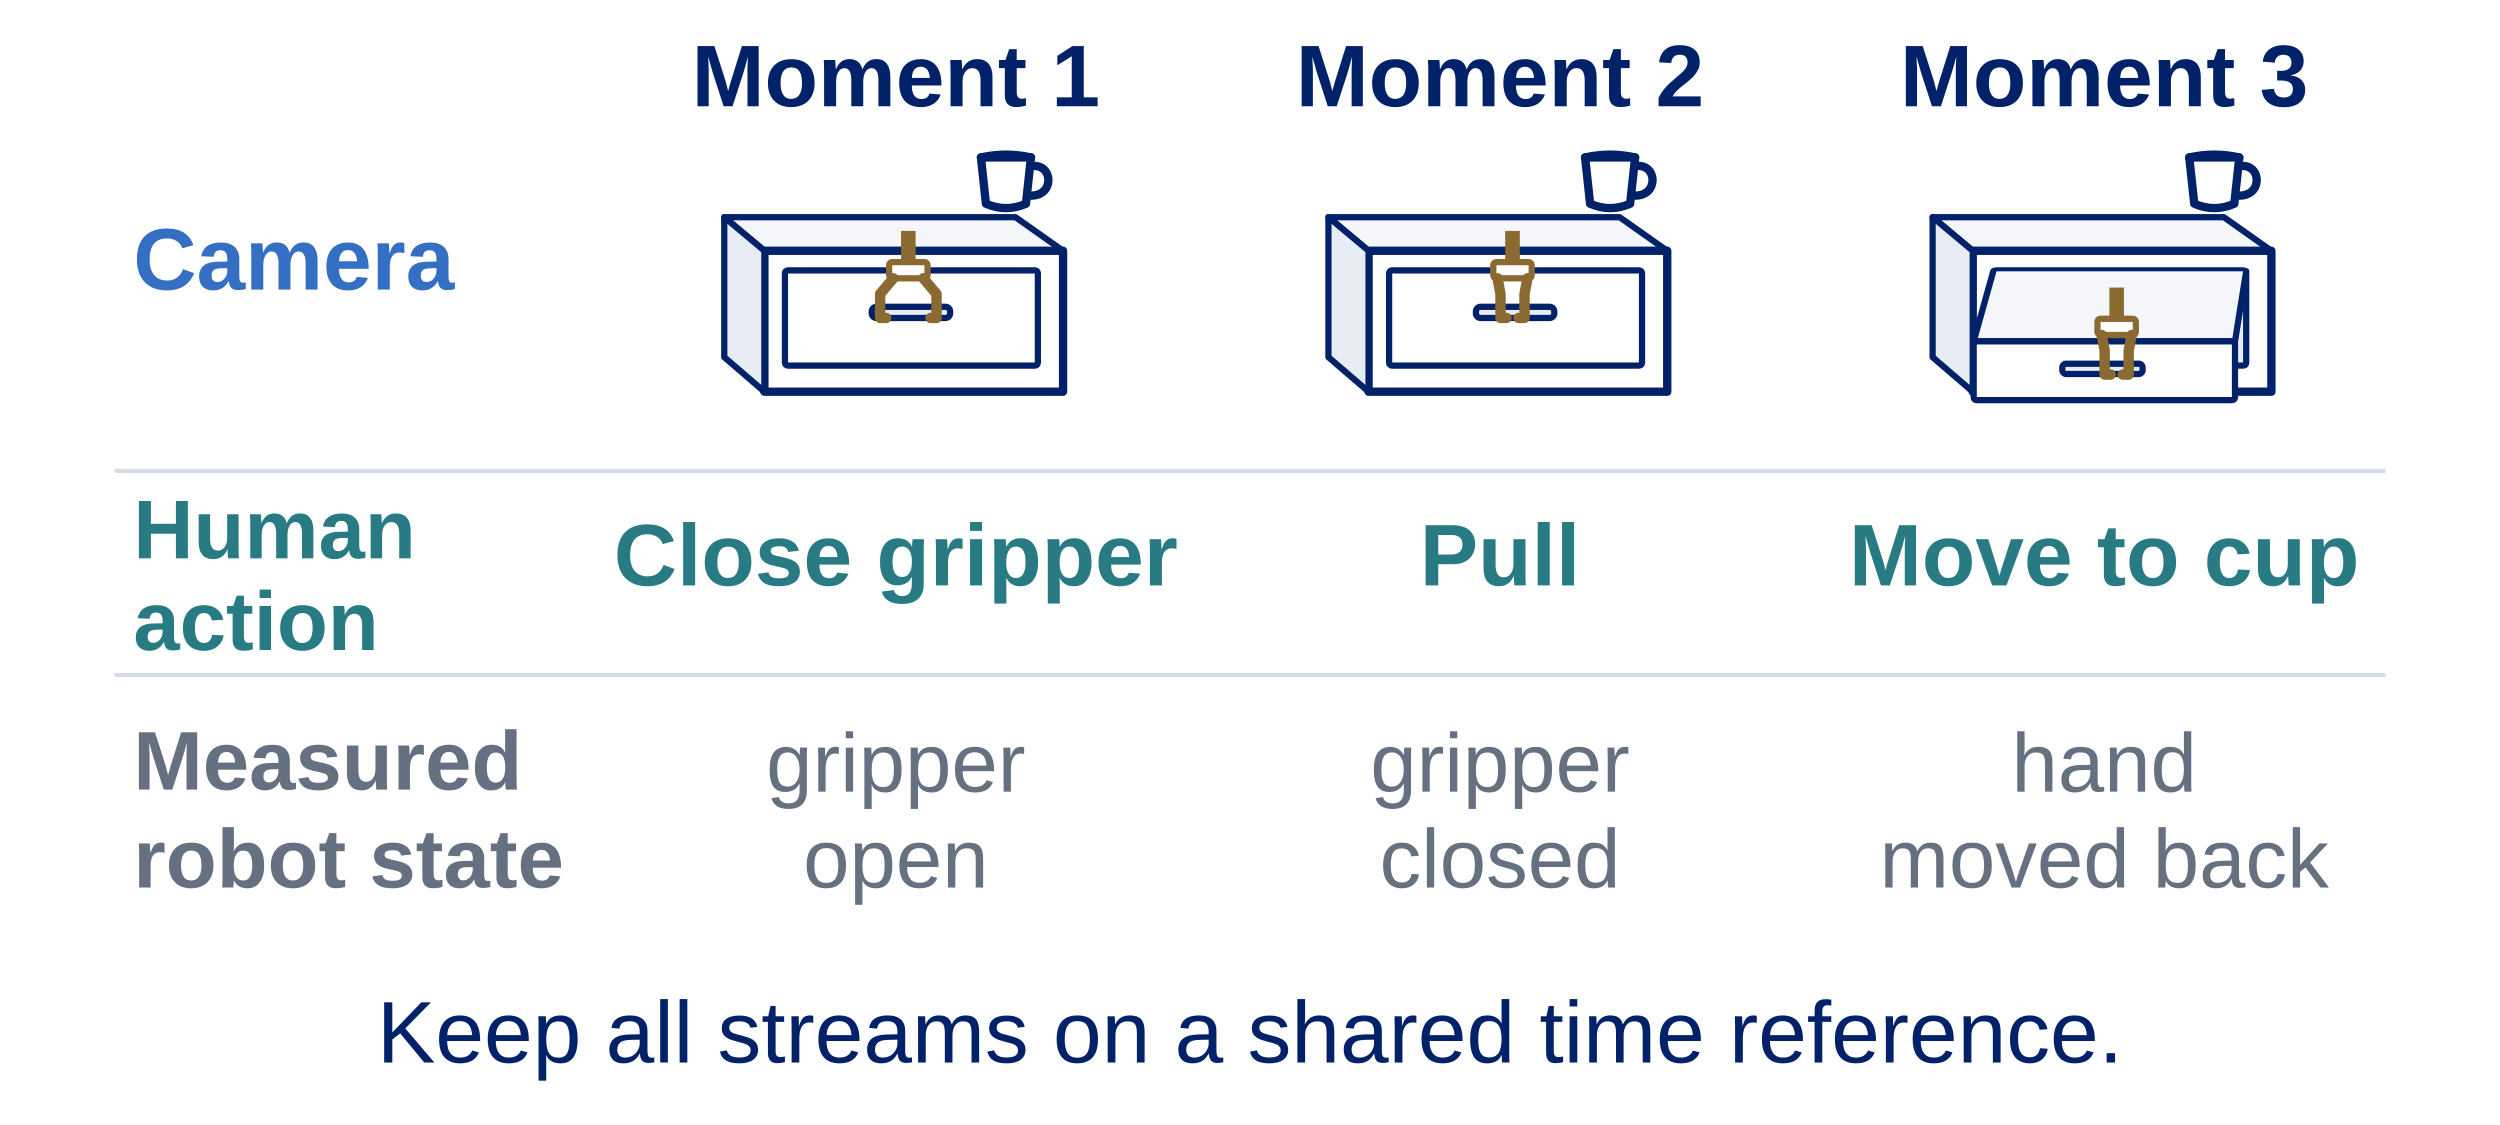
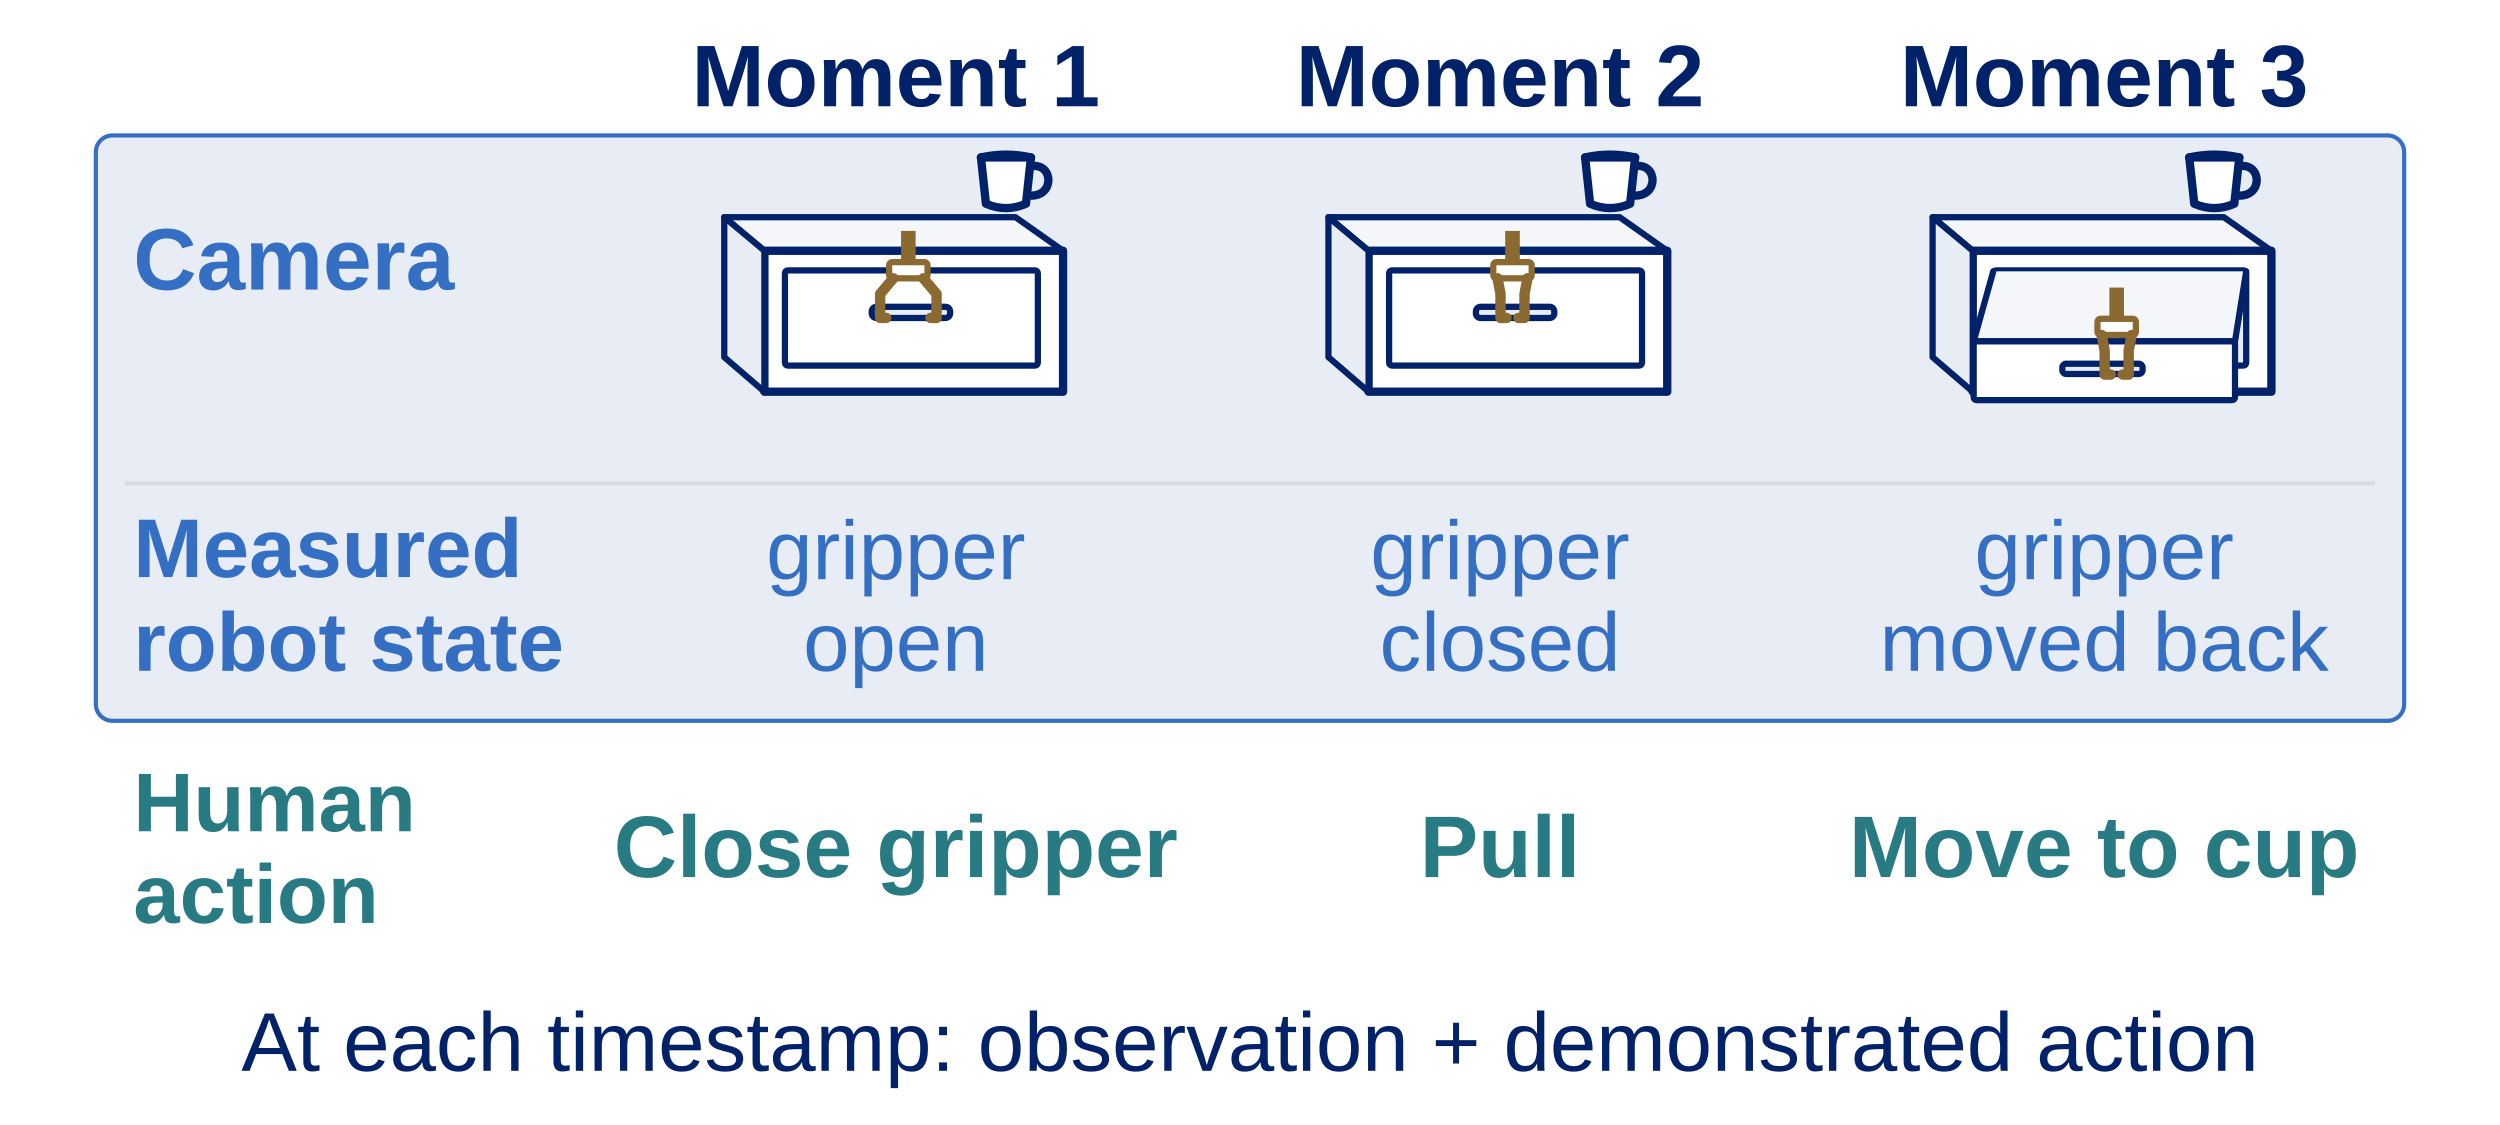
<svg xmlns="http://www.w3.org/2000/svg" id="w06-p26-aligned-streams" viewBox="0 0 1200 540" role="img" aria-labelledby="w06-p26-aligned-streams-title w06-p26-aligned-streams-desc">
  <style>#w06-p26-aligned-streams text{font-family:"Source Sans Pro","Pretendard",Arial,sans-serif} #w06-p26-aligned-streams *{vector-effect:non-scaling-stroke}</style>
  <rect width="1200" height="540" fill="white" />
-   <text class="" x="64" y="139" font-size="42" fill="#356FC4" font-weight="600" text-anchor="start">Camera</text>
-   <text class="" x="64" y="268" font-size="40" fill="#287B83" font-weight="600" text-anchor="start">Human</text>
-   <text class="" x="64" y="312" font-size="40" fill="#287B83" font-weight="600" text-anchor="start">action</text>
-   <text class="" x="64" y="379" font-size="40" fill="#657181" font-weight="600" text-anchor="start">Measured</text>
-   <text class="" x="64" y="426" font-size="40" fill="#657181" font-weight="600" text-anchor="start">robot state</text>
-   <text class="" x="430" y="51" font-size="42" fill="#012169" font-weight="600" text-anchor="middle">Moment 1</text>
+   <rect x="46" y="65" width="1108" height="281" rx="8" fill="#E8EDF5" stroke="#356FC4" stroke-width="2" />
+   <text x="430" y="51" font-size="42" fill="#012169" font-weight="600" text-anchor="middle">Moment 1</text>
+   <text x="720" y="51" font-size="42" fill="#012169" font-weight="600" text-anchor="middle">Moment 2</text>
+   <text x="1010" y="51" font-size="42" fill="#012169" font-weight="600" text-anchor="middle">Moment 3</text>
+   <text x="64" y="139" font-size="42" fill="#356FC4" font-weight="600" text-anchor="start">Camera</text>
  <g class="camera-frame" data-moment="1" transform="translate(336 59) scale(0.8) translate(-245 -68)">
    <g transform="translate(245 68) scale(0.56)">
      <path d="M 26 101 L 338 101 L 389 137 L 69 137 Z" fill="#F4F6FA" stroke="#012169" stroke-width="3" stroke-linecap="round" stroke-linejoin="round" stroke-dasharray="" />
      <path d="M 69 137 L 389 137 L 389 288 L 69 288 Z" fill="#ffffff" stroke="#012169" stroke-width="4" stroke-linecap="round" stroke-linejoin="round" stroke-dasharray="" />
      <path d="M 26 101 L 69 137 L 69 288 L 26 251 Z" fill="#E8EDF5" stroke="#012169" stroke-width="3" stroke-linecap="round" stroke-linejoin="round" stroke-dasharray="" />
      <rect x="91" y="158" width="271" height="102" rx="3" fill="white" stroke="#012169" stroke-width="3" />
      <rect x="184" y="197" width="84" height="12" rx="5" fill="#E8EDF5" stroke="#012169" stroke-width="3" />
      <g transform="translate(301 37) scale(0.67)">
        <path d="M 0 0 L 8 74 Q 40 88 72 74 L 80 0 Z" fill="#ffffff" stroke="#012169" stroke-width="4" stroke-linecap="round" stroke-linejoin="round" stroke-dasharray="" />
        <path d="M 80 14 C 116 8 119 63 78 61" fill="none" stroke="#012169" stroke-width="4" stroke-linecap="round" stroke-linejoin="round" stroke-dasharray="" />
        <path d="M 0 0 Q 40 -9 80 0" fill="none" stroke="#012169" stroke-width="4" stroke-linecap="round" stroke-linejoin="round" stroke-dasharray="" />
      </g>
    </g>
    <g transform="translate(370 158) scale(0.36)">
      <line x1="0" y1="-70" x2="0" y2="-15" stroke="#8B6A31" stroke-width="7" stroke-dasharray="" />
      <rect x="-32" y="-18" width="64" height="27" rx="5" fill="white" stroke="#8B6A31" stroke-width="3" />
      <path d="M -25 9 L -47 35 L -47 75 L -37 75 M 25 9 L 47 35 L 47 75 L 37 75" fill="none" stroke="#8B6A31" stroke-width="5" stroke-linecap="round" stroke-linejoin="round" stroke-dasharray="" />
    </g>
  </g>
-   <text class="" x="430" y="281" font-size="42" fill="#287B83" font-weight="600" text-anchor="middle">Close gripper</text>
-   <text class="" x="430" y="380" font-size="40" fill="#657181" font-weight="400" text-anchor="middle">gripper</text>
-   <text class="" x="430" y="426" font-size="40" fill="#657181" font-weight="400" text-anchor="middle">open</text>
-   <text class="" x="720" y="51" font-size="42" fill="#012169" font-weight="600" text-anchor="middle">Moment 2</text>
  <g class="camera-frame" data-moment="2" transform="translate(626 59) scale(0.8) translate(-560 -68)">
    <g transform="translate(560 68) scale(0.56)">
      <path d="M 26 101 L 338 101 L 389 137 L 69 137 Z" fill="#F4F6FA" stroke="#012169" stroke-width="3" stroke-linecap="round" stroke-linejoin="round" stroke-dasharray="" />
      <path d="M 69 137 L 389 137 L 389 288 L 69 288 Z" fill="#ffffff" stroke="#012169" stroke-width="4" stroke-linecap="round" stroke-linejoin="round" stroke-dasharray="" />
      <path d="M 26 101 L 69 137 L 69 288 L 26 251 Z" fill="#E8EDF5" stroke="#012169" stroke-width="3" stroke-linecap="round" stroke-linejoin="round" stroke-dasharray="" />
      <rect x="91" y="158" width="271" height="102" rx="3" fill="white" stroke="#012169" stroke-width="3" />
      <rect x="184" y="197" width="84" height="12" rx="5" fill="#E8EDF5" stroke="#012169" stroke-width="3" />
      <g transform="translate(301 37) scale(0.67)">
        <path d="M 0 0 L 8 74 Q 40 88 72 74 L 80 0 Z" fill="#ffffff" stroke="#012169" stroke-width="4" stroke-linecap="round" stroke-linejoin="round" stroke-dasharray="" />
        <path d="M 80 14 C 116 8 119 63 78 61" fill="none" stroke="#012169" stroke-width="4" stroke-linecap="round" stroke-linejoin="round" stroke-dasharray="" />
        <path d="M 0 0 Q 40 -9 80 0" fill="none" stroke="#012169" stroke-width="4" stroke-linecap="round" stroke-linejoin="round" stroke-dasharray="" />
      </g>
    </g>
    <g transform="translate(685 158) scale(0.36)">
      <line x1="0" y1="-70" x2="0" y2="-15" stroke="#8B6A31" stroke-width="7" stroke-dasharray="" />
      <rect x="-32" y="-18" width="64" height="27" rx="5" fill="white" stroke="#8B6A31" stroke-width="3" />
      <path d="M -25 9 L -20 35 L -20 75 L -10 75 M 25 9 L 20 35 L 20 75 L 10 75" fill="none" stroke="#8B6A31" stroke-width="5" stroke-linecap="round" stroke-linejoin="round" stroke-dasharray="" />
    </g>
  </g>
-   <text class="" x="720" y="281" font-size="42" fill="#287B83" font-weight="600" text-anchor="middle">Pull</text>
-   <text class="" x="720" y="380" font-size="40" fill="#657181" font-weight="400" text-anchor="middle">gripper</text>
-   <text class="" x="720" y="426" font-size="40" fill="#657181" font-weight="400" text-anchor="middle">closed</text>
-   <text class="" x="1010" y="51" font-size="42" fill="#012169" font-weight="600" text-anchor="middle">Moment 3</text>
  <g class="camera-frame" data-moment="3" transform="translate(916 59) scale(0.8) translate(-875 -68)">
    <g transform="translate(875 68) scale(0.56)">
      <path d="M 26 101 L 338 101 L 389 137 L 69 137 Z" fill="#F4F6FA" stroke="#012169" stroke-width="3" stroke-linecap="round" stroke-linejoin="round" stroke-dasharray="" />
      <path d="M 69 137 L 389 137 L 389 288 L 69 288 Z" fill="#ffffff" stroke="#012169" stroke-width="4" stroke-linecap="round" stroke-linejoin="round" stroke-dasharray="" />
      <path d="M 26 101 L 69 137 L 69 288 L 26 251 Z" fill="#E8EDF5" stroke="#012169" stroke-width="3" stroke-linecap="round" stroke-linejoin="round" stroke-dasharray="" />
      <rect x="91" y="158" width="271" height="102" rx="3" fill="#E8EDF5" stroke="#012169" stroke-width="3" />
      <path d="M 91 159 L 70 234 L 350 234 L 362 159" fill="#F4F6FA" stroke="#012169" stroke-width="3" stroke-linecap="round" stroke-linejoin="round" stroke-dasharray="" />
      <rect x="70" y="234" width="280" height="63" rx="3" fill="white" stroke="#012169" stroke-width="3" />
      <rect x="165" y="258" width="86" height="11" rx="4" fill="#E8EDF5" stroke="#012169" stroke-width="3" />
      <g transform="translate(301 37) scale(0.67)">
        <path d="M 0 0 L 8 74 Q 40 88 72 74 L 80 0 Z" fill="#ffffff" stroke="#012169" stroke-width="4" stroke-linecap="round" stroke-linejoin="round" stroke-dasharray="" />
        <path d="M 80 14 C 116 8 119 63 78 61" fill="none" stroke="#012169" stroke-width="4" stroke-linecap="round" stroke-linejoin="round" stroke-dasharray="" />
        <path d="M 0 0 Q 40 -9 80 0" fill="none" stroke="#012169" stroke-width="4" stroke-linecap="round" stroke-linejoin="round" stroke-dasharray="" />
      </g>
    </g>
    <g transform="translate(1000 192) scale(0.36)">
      <line x1="0" y1="-70" x2="0" y2="-15" stroke="#8B6A31" stroke-width="7" stroke-dasharray="" />
      <rect x="-32" y="-18" width="64" height="27" rx="5" fill="white" stroke="#8B6A31" stroke-width="3" />
      <path d="M -25 9 L -20 35 L -20 75 L -10 75 M 25 9 L 20 35 L 20 75 L 10 75" fill="none" stroke="#8B6A31" stroke-width="5" stroke-linecap="round" stroke-linejoin="round" stroke-dasharray="" />
    </g>
  </g>
-   <text class="" x="1010" y="281" font-size="42" fill="#287B83" font-weight="600" text-anchor="middle">Move to cup</text>
-   <text class="" x="1010" y="380" font-size="40" fill="#657181" font-weight="400" text-anchor="middle">hand</text>
-   <text class="" x="1010" y="426" font-size="40" fill="#657181" font-weight="400" text-anchor="middle">moved back</text>
-   <path d="M 55 226 H 1145 M 55 324 H 1145" stroke="#D6DCE4" stroke-width="2" />
-   <text class="" x="600" y="510" font-size="42" fill="#012169" font-weight="400" text-anchor="middle">Keep all streams on a shared time reference.</text>
+   <path d="M 60 232 H 1140" stroke="#D6DCE4" stroke-width="2" fill="none" />
+   <text x="64" y="277" font-size="40" fill="#356FC4" font-weight="600" text-anchor="start">Measured</text>
+   <text x="64" y="322" font-size="40" fill="#356FC4" font-weight="600" text-anchor="start">robot state</text>
+   <text x="430" y="278" font-size="40" fill="#356FC4" font-weight="400" text-anchor="middle">gripper</text>
+   <text x="430" y="322" font-size="40" fill="#356FC4" font-weight="400" text-anchor="middle">open</text>
+   <text x="720" y="278" font-size="40" fill="#356FC4" font-weight="400" text-anchor="middle">gripper</text>
+   <text x="720" y="322" font-size="40" fill="#356FC4" font-weight="400" text-anchor="middle">closed</text>
+   <text x="1010" y="278" font-size="40" fill="#356FC4" font-weight="400" text-anchor="middle">gripper</text>
+   <text x="1010" y="322" font-size="40" fill="#356FC4" font-weight="400" text-anchor="middle">moved back</text>
+   <text x="64" y="399" font-size="40" fill="#287B83" font-weight="600" text-anchor="start">Human</text>
+   <text x="64" y="443" font-size="40" fill="#287B83" font-weight="600" text-anchor="start">action</text>
+   <text x="430" y="421" font-size="42" fill="#287B83" font-weight="600" text-anchor="middle">Close gripper</text>
+   <text x="720" y="421" font-size="42" fill="#287B83" font-weight="600" text-anchor="middle">Pull</text>
+   <text x="1010" y="421" font-size="42" fill="#287B83" font-weight="600" text-anchor="middle">Move to cup</text>
+   <text x="600" y="514" font-size="40" fill="#012169" font-weight="400" text-anchor="middle">At each timestamp: observation + demonstrated action</text>
</svg>
